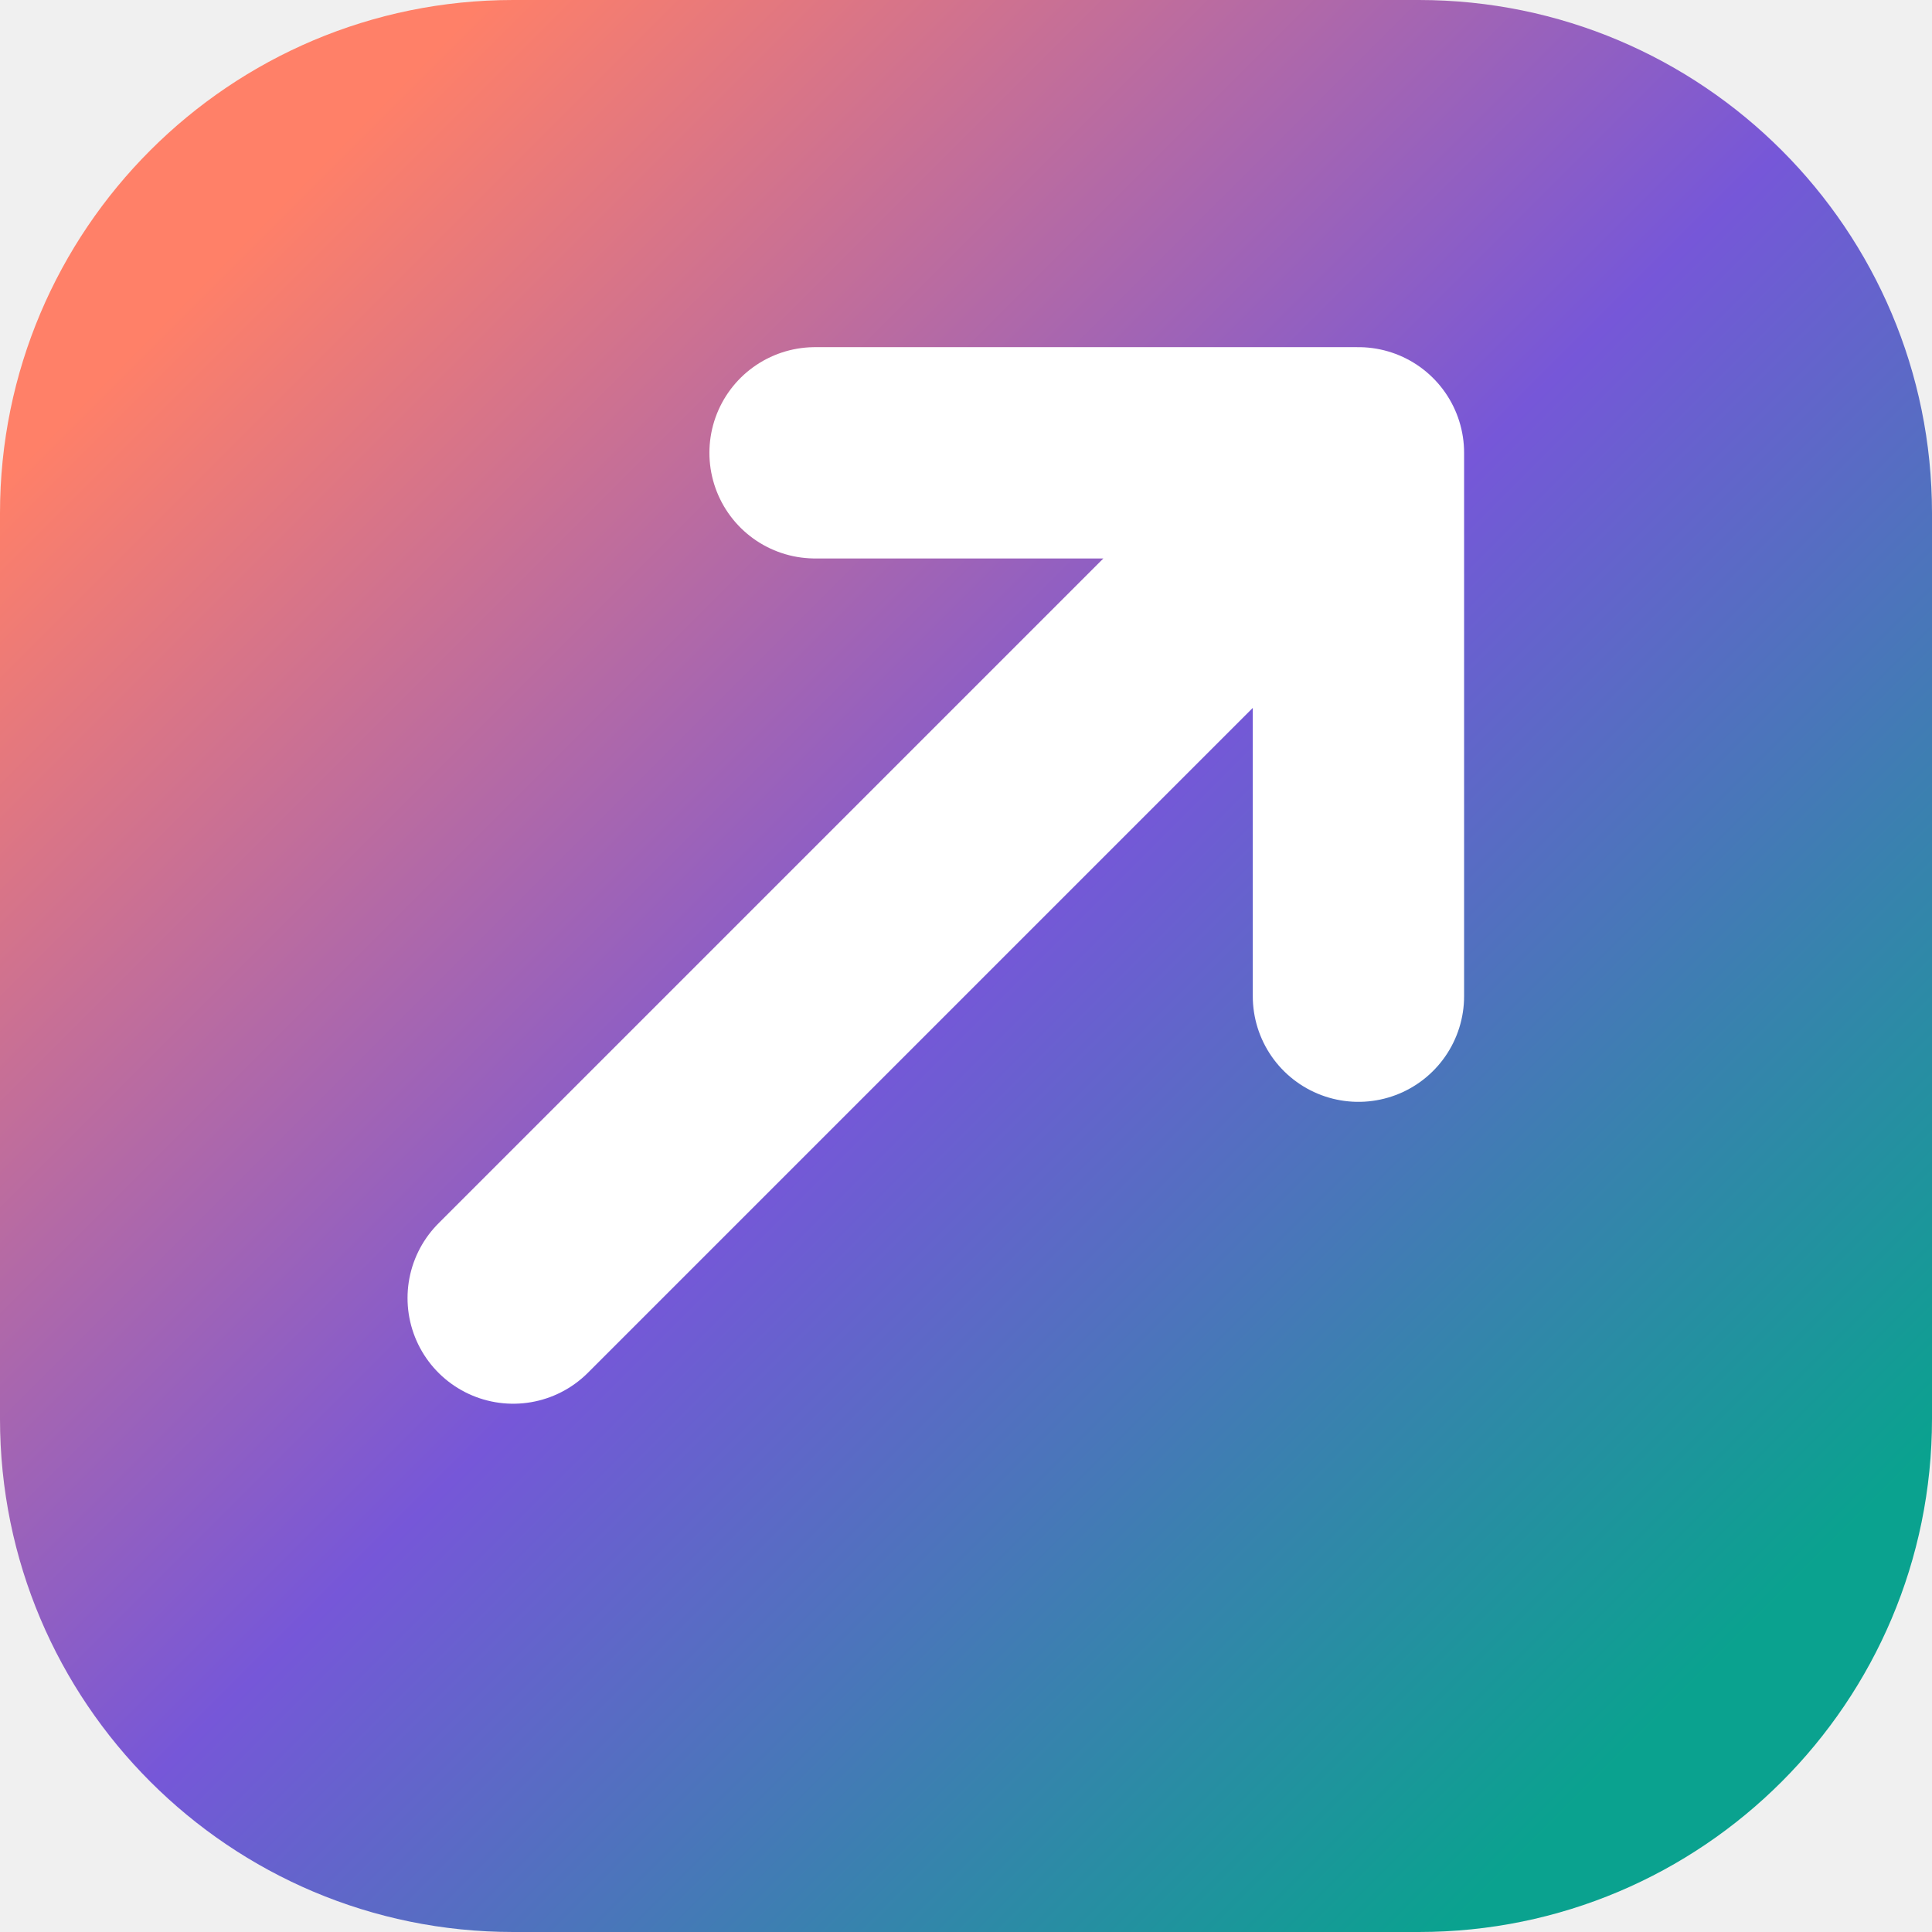
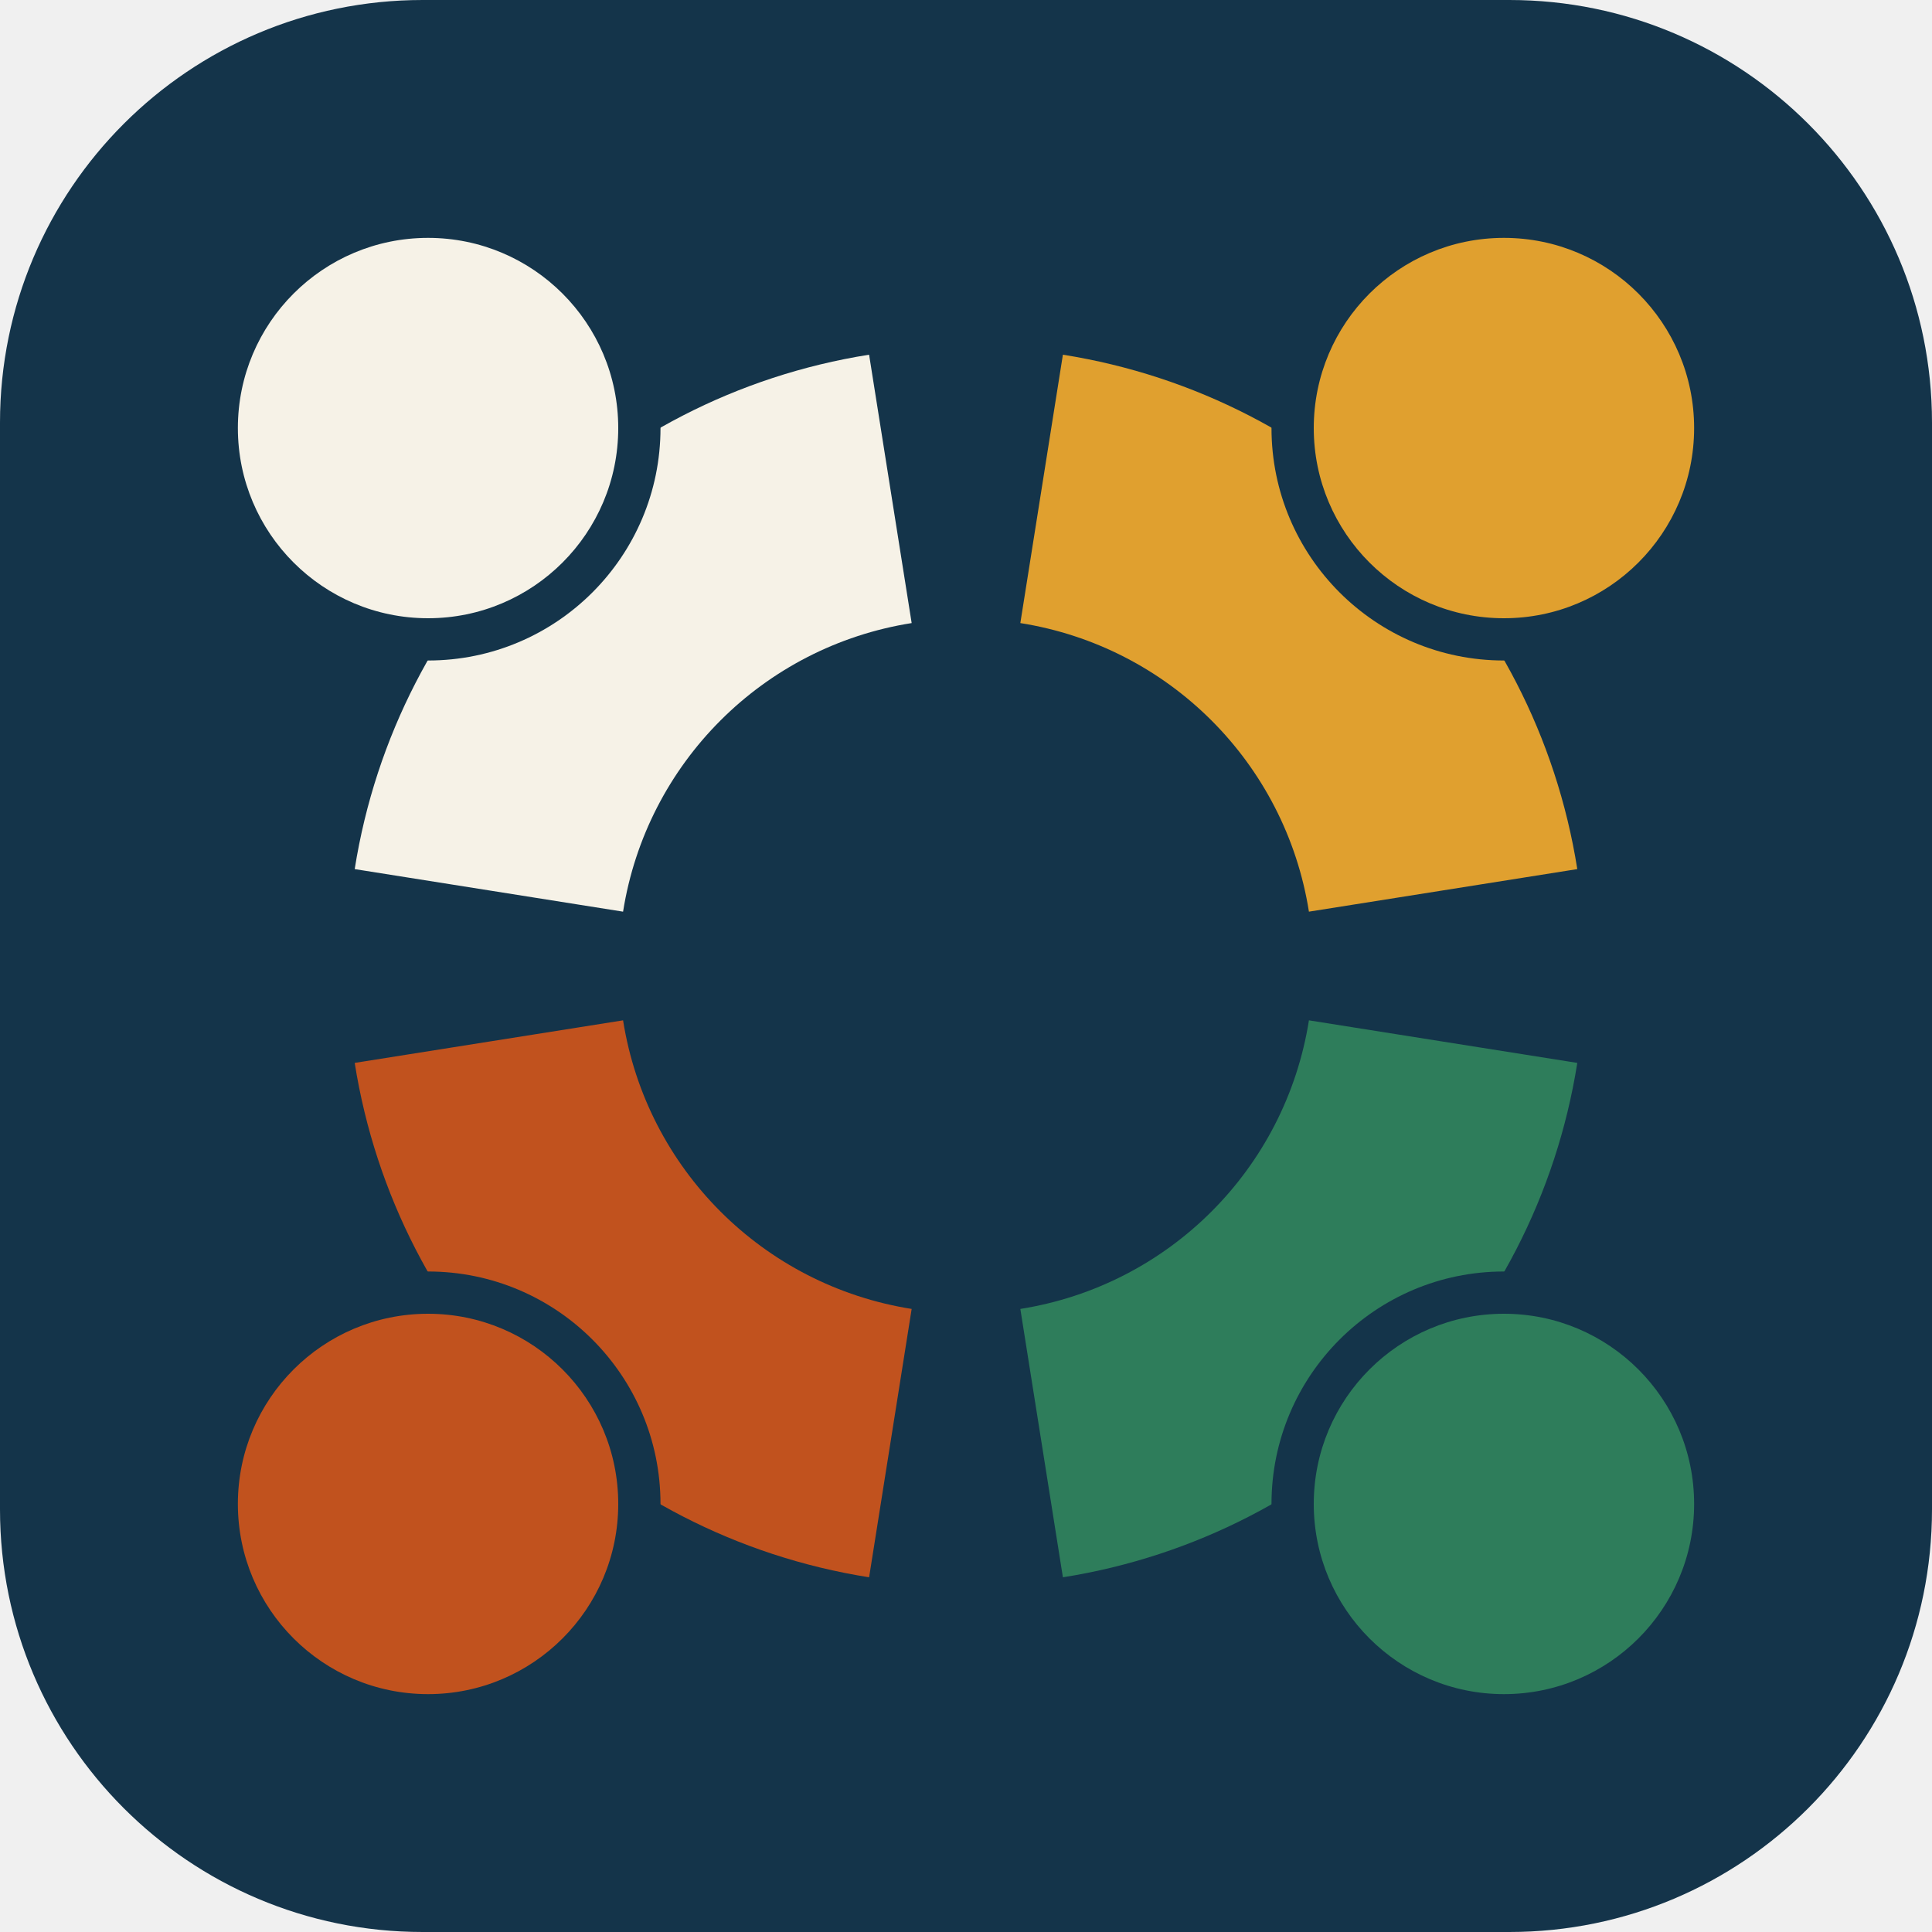
- <svg xmlns="http://www.w3.org/2000/svg" viewBox="0 0 64 64">
-   <defs>
-     <linearGradient id="g" x1="8" y1="8" x2="56" y2="56" gradientUnits="userSpaceOnUse">
-       <stop stop-color="#ff8068" />
-       <stop offset=".5" stop-color="#7657d8" />
-       <stop offset="1" stop-color="#0aa28f" />
-     </linearGradient>
-   </defs>
-   <rect width="64" height="64" rx="17" fill="url(#g)" />
-   <path d="M17 43 45 15m0 0H27m18 0v18" fill="none" stroke="#fff" stroke-linecap="round" stroke-linejoin="round" stroke-width="7" />
+ <svg xmlns="http://www.w3.org/2000/svg" viewBox="0 0 64 64" role="img" aria-label="Malipatana village community">
+   <rect width="64" height="64" rx="14" fill="#14344a" />
+   <path d="M35.21 11.75 A20.5 20.5 0 0 1 52.25 28.79 L43.36 30.2 A11.5 11.5 0 0 0 33.8 20.64 Z" fill="#e0a02f" />
+   <path d="M52.25 35.21 A20.5 20.5 0 0 1 35.21 52.25 L33.8 43.36 A11.5 11.5 0 0 0 43.36 33.8 Z" fill="#2e7d5b" />
+   <path d="M28.79 52.25 A20.5 20.5 0 0 1 11.75 35.21 L20.64 33.8 A11.5 11.5 0 0 0 30.2 43.36 Z" fill="#c1521e" />
+   <path d="M11.75 28.79 A20.5 20.5 0 0 1 28.79 11.75 L30.2 20.64 A11.5 11.5 0 0 0 20.64 30.2 Z" fill="#f6f2e7" />
+   <circle cx="49.82" cy="14.18" r="7.7" fill="#14344a" />
+   <circle cx="49.82" cy="14.18" r="6.3" fill="#e0a02f" />
+   <circle cx="49.82" cy="49.82" r="7.7" fill="#14344a" />
+   <circle cx="49.82" cy="49.82" r="6.3" fill="#2e7d5b" />
+   <circle cx="14.18" cy="49.82" r="7.7" fill="#14344a" />
+   <circle cx="14.18" cy="49.82" r="6.3" fill="#c1521e" />
+   <circle cx="14.18" cy="14.18" r="7.7" fill="#14344a" />
+   <circle cx="14.18" cy="14.18" r="6.3" fill="#f6f2e7" />
</svg>
